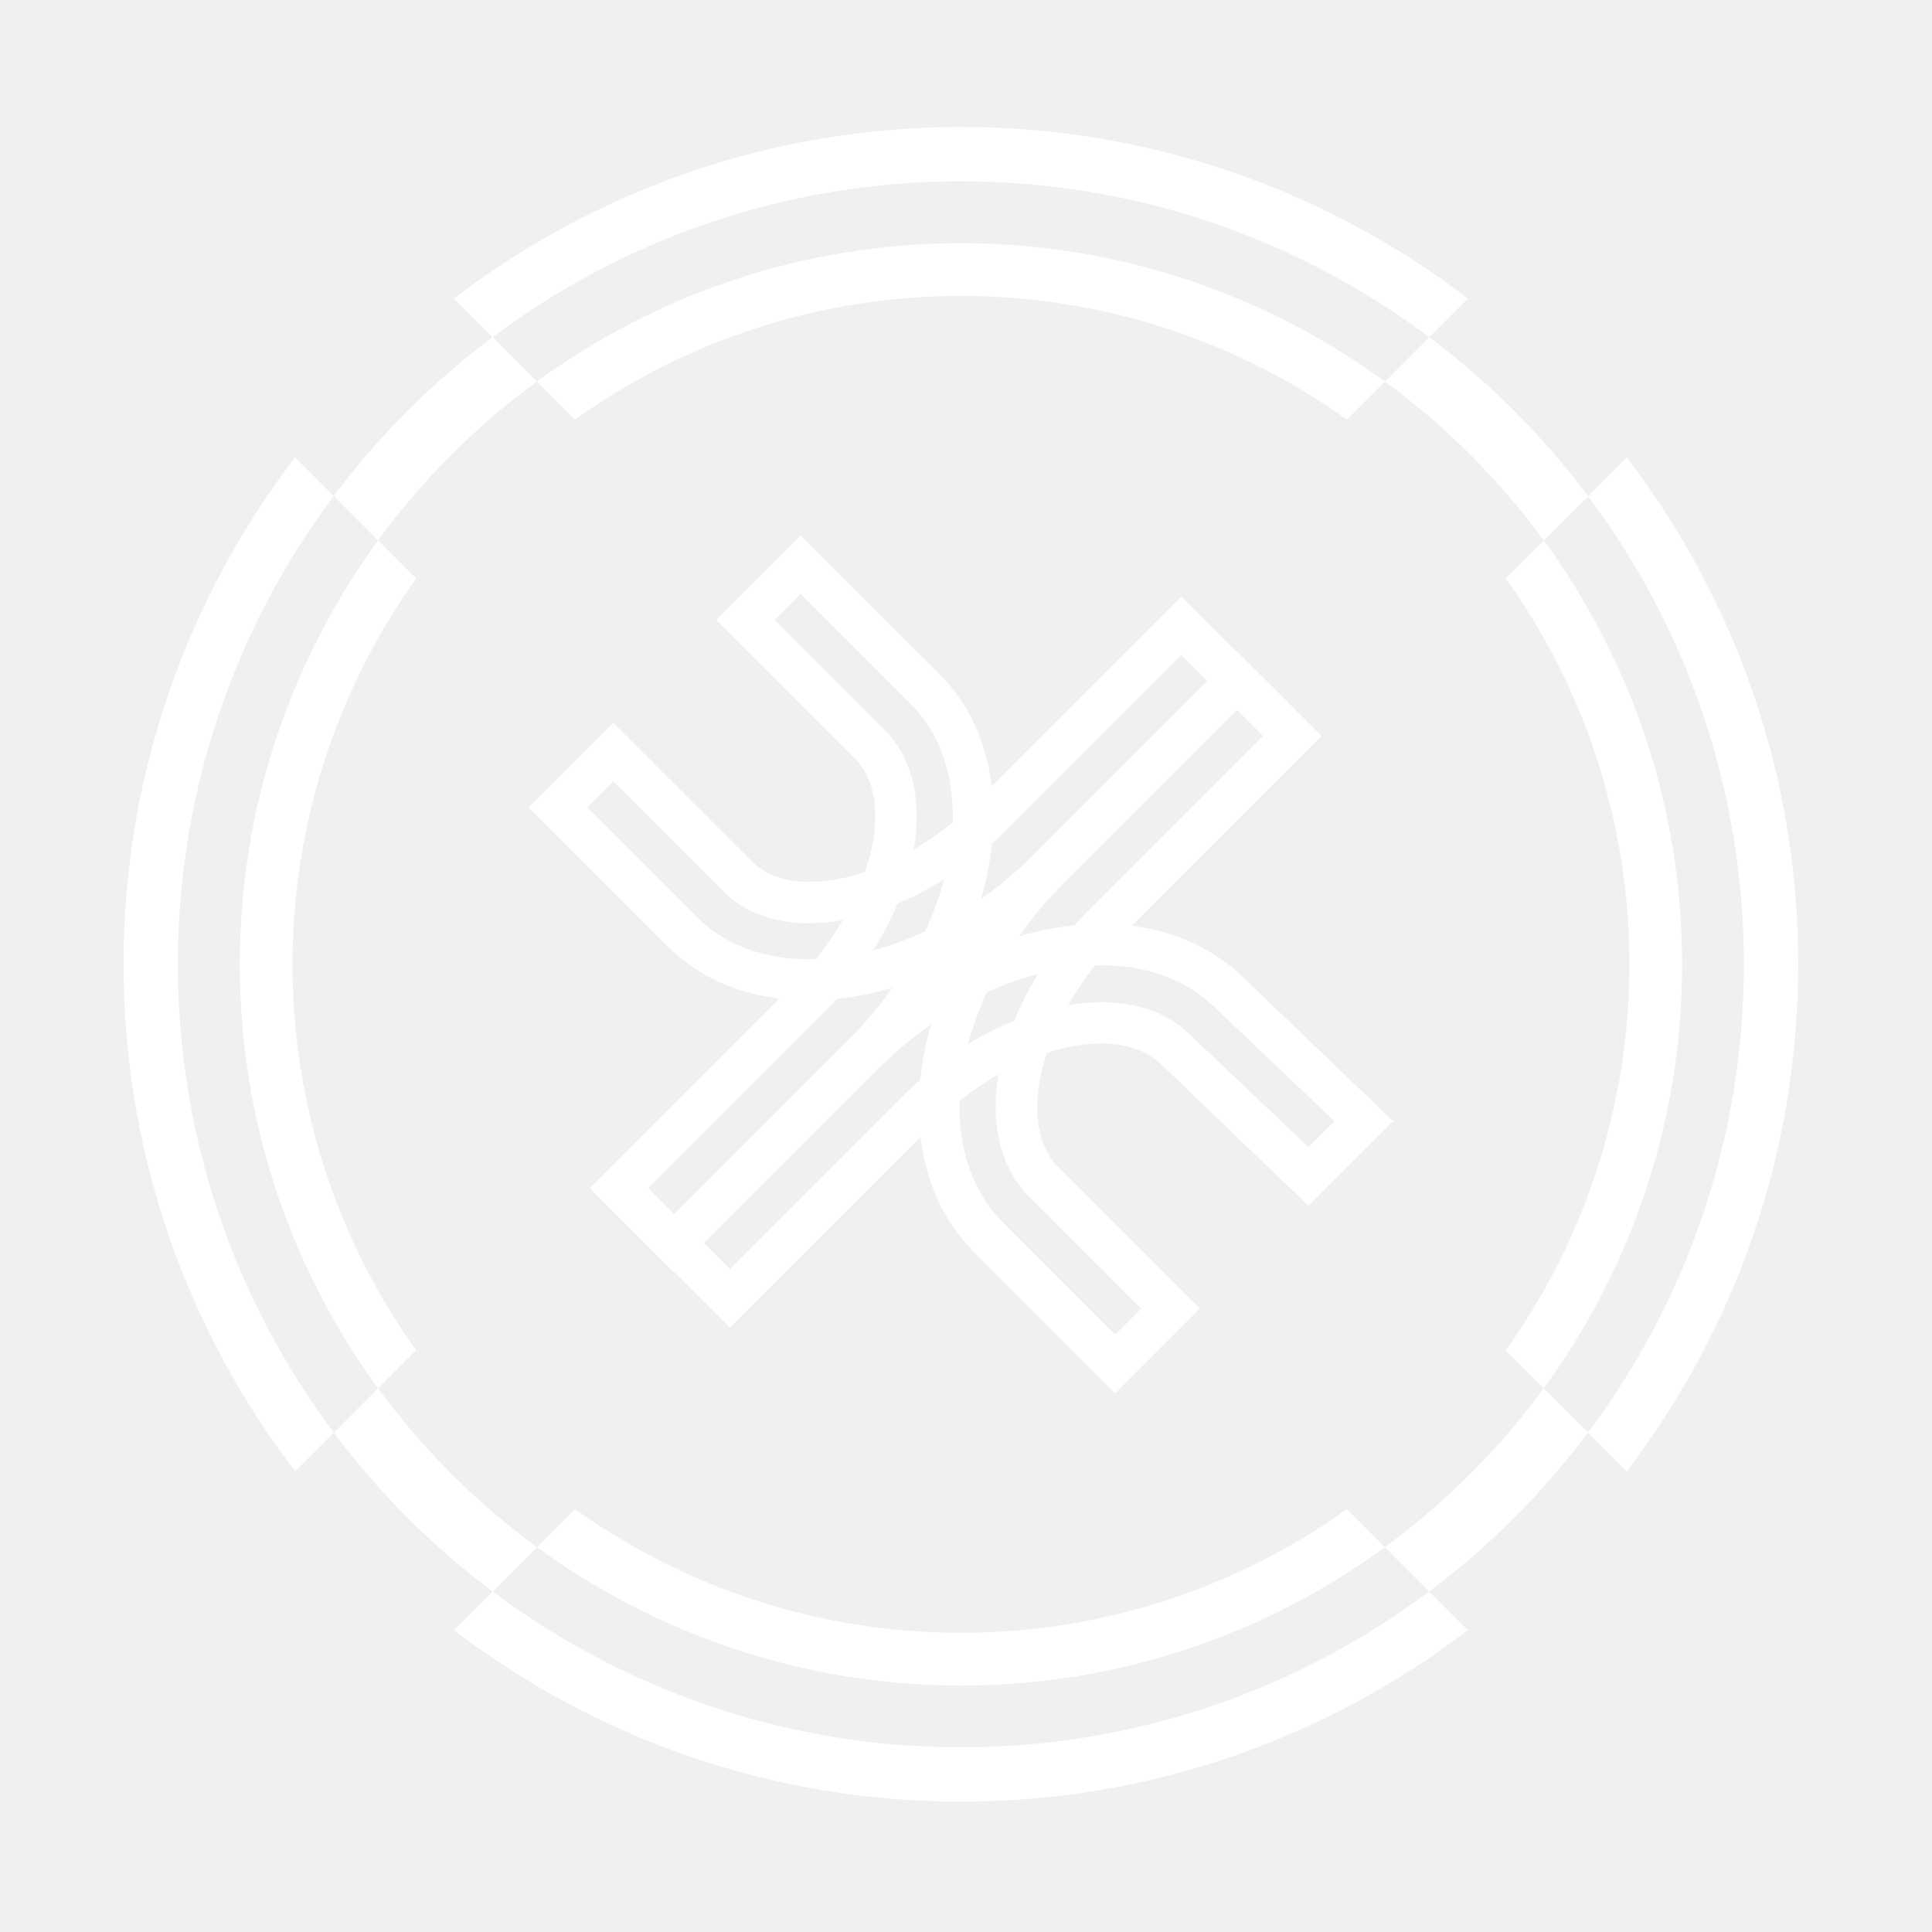
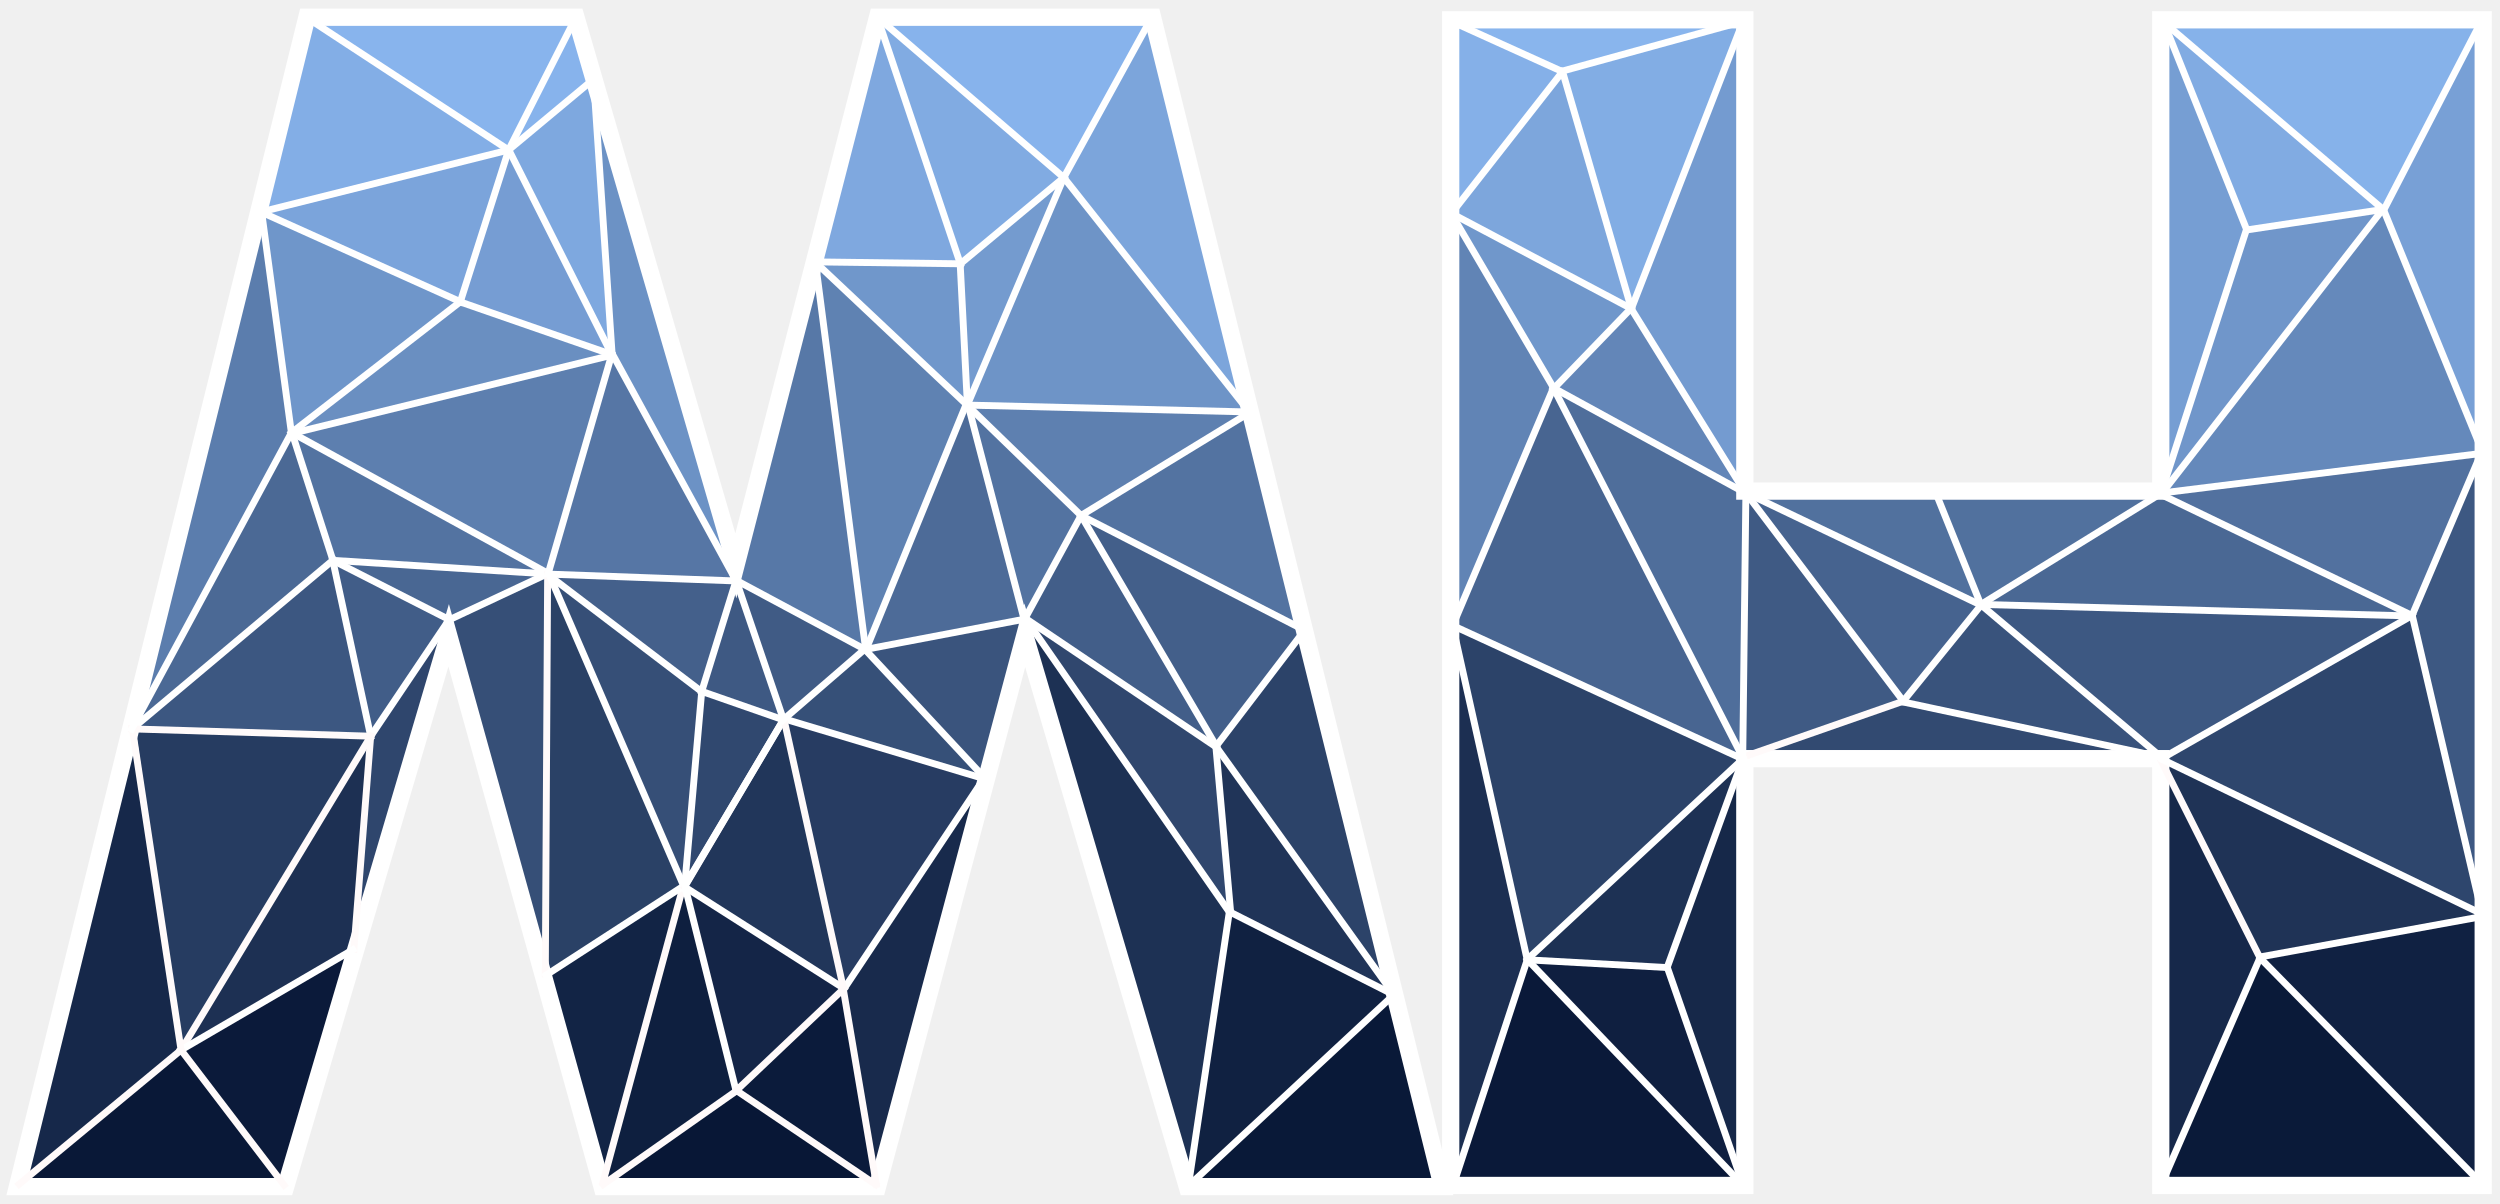
- <svg xmlns="http://www.w3.org/2000/svg" version="1.1" id="Layer_1" x="0px" y="0px" width="197.28px" height="197.23px" viewBox="0 0 197.28 197.23" enable-background="new 0 0 197.28 197.23" xml:space="preserve">
-   <g>
-     <g>
-       <path fill="#FFFFFF" d="M109.324,106.878c3.979-0.773,7.33-0.112,9.271,1.826l15.021,14.417l8.633-8.634l-15.02-14.417    c-3.082-3.082-7.077-4.966-11.672-5.539l19.385-19.386l-8.635-8.633l-0.031,0.031l-5.635-5.635l-19.37,19.371    c-0.535-4.413-2.278-8.385-5.322-11.429L81.763,54.67l-8.633,8.632l14.185,14.185c2.443,2.443,2.63,6.804,1.014,11.544    c-1.958,0.659-3.88,1.017-5.673,1.017c-1.733,0-4.153-0.355-5.849-2.052L62.623,73.811l-8.635,8.633l14.185,14.188    c2.976,2.975,6.889,4.777,11.417,5.332l-19.361,19.36l8.635,8.632l0.031-0.031l5.636,5.637l19.463-19.464    c0.539,4.53,2.327,8.616,5.46,11.75l14.416,14.417l8.634-8.635l-14.415-14.416c-2.507-2.507-2.76-6.918-1.195-11.691    C107.703,107.262,108.516,107.034,109.324,106.878z M103.556,104.23c-1.594,0.649-3.172,1.453-4.709,2.404    c0.459-1.755,1.098-3.528,1.909-5.29c1.732-0.798,3.493-1.431,5.258-1.893C105.031,101.029,104.212,102.633,103.556,104.23z     M136.276,114.487l-2.661,2.66l-12.034-11.428c-2.214-2.217-5.364-3.386-9.111-3.386c-1.085,0-2.225,0.104-3.39,0.302    c0.781-1.375,1.694-2.736,2.738-4.051c0.229-0.007,0.46-0.018,0.686-0.018c4.741,0,8.799,1.552,11.739,4.49L136.276,114.487z     M111.32,92.796c-0.554,0.553-1.081,1.118-1.589,1.69c-0.901,0.091-1.814,0.224-2.732,0.402c-0.98,0.19-1.96,0.433-2.938,0.718    c1.238-1.77,2.661-3.486,4.257-5.12c0.106-0.104,0.217-0.203,0.321-0.308l17.683-17.681l2.647,2.647L111.32,92.796z     M120.641,66.881l2.647,2.65l-17.617,17.617c-0.117,0.118-0.229,0.239-0.344,0.358c-1.627,1.591-3.354,3.028-5.153,4.288    c0.56-1.912,0.936-3.816,1.128-5.682c0.575-0.509,1.143-1.032,1.69-1.579L120.641,66.881z M94.464,95.104    c-1.751,0.816-3.526,1.457-5.294,1.927c0.989-1.574,1.817-3.17,2.482-4.761c1.601-0.675,3.195-1.515,4.753-2.492    C95.939,91.543,95.291,93.328,94.464,95.104z M90.302,74.5L79.104,63.302l2.66-2.661l11.199,11.198    c3.074,3.073,4.463,7.374,4.318,12.146c-1.285,1.036-2.618,1.958-3.972,2.75C94.157,81.853,93.231,77.43,90.302,74.5z     M59.959,82.444l2.664-2.661l11.198,11.2c2.152,2.152,5.207,3.291,8.835,3.291c1.102,0,2.243-0.115,3.402-0.32    c-0.783,1.345-1.693,2.677-2.727,3.967c-0.241,0.008-0.483,0.023-0.722,0.023c-4.678,0-8.637-1.487-11.45-4.3L59.959,82.444z     M83.851,103.675c0.545-0.546,1.066-1.104,1.569-1.667c1.882-0.196,3.791-0.573,5.697-1.138c-1.225,1.741-2.629,3.433-4.199,5.045    c-0.128,0.126-0.26,0.247-0.387,0.375l-17.681,17.682l-2.648-2.648L83.851,103.675z M74.529,129.586l-2.649-2.648l17.618-17.615    c0.135-0.136,0.263-0.273,0.396-0.41c1.635-1.596,3.371-3.033,5.177-4.293c-0.551,1.898-0.921,3.791-1.111,5.648    c-0.606,0.534-1.201,1.09-1.782,1.67L74.529,129.586z M105.099,122.199l11.43,11.43l-2.66,2.66l-11.429-11.429    c-3.161-3.16-4.596-7.569-4.452-12.445c1.286-1.027,2.612-1.947,3.972-2.723C101.116,114.662,102.087,119.187,105.099,122.199z" />
+ <svg xmlns="http://www.w3.org/2000/svg" width="725px" height="349px" viewBox="0 0 725 349" version="1.1">
+   <defs />
+   <g id="Page-1" stroke="none" stroke-width="1" fill="none" fill-rule="evenodd">
+     <g id="OLD" transform="translate(-41, -78)">
+       <g id="Group-2" />
    </g>
-     <g>
-       <g>
-         <path fill="#FFFFFF" d="M141.401,157.98l4.53,4.529c6.153-4.604,11.624-10.075,16.231-16.228l-4.53-4.531     C153.098,147.968,147.618,153.445,141.401,157.98z" />
+     <g id="TempLogo" transform="translate(-42, -24)">
+       <g id="Group-3" transform="translate(47, 28)">
+         <polygon id="Line" fill="#2C4369" points="416.44 177.673 437.826 274.063 500.646 216.163" />
+         <polygon id="Line" fill="#1C2F52" points="438.5 274.5 415.945 339.71 415.945 176.943" />
+         <polygon id="Line" fill="#0A1939" points="437.916 274.413 416.264 339.801 500.752 339.801" />
+         <polygon id="Line" fill="#0F1F40" points="437.983 274.171 478.456 276.793 500.418 339.283" />
+         <polygon id="Line" fill="#1D3154" points="500.09 216.597 478.548 276.898 438.054 274.197" />
+         <polygon id="Line" fill="#162849" points="478.5 276.5 501.055 339.486 501.055 215.969" />
+         <polygon id="Line" fill="#3F5A84" points="501.93 139.247 500.557 215.612 546.811 199.681" />
+         <polygon id="Line" fill="#324A71" points="546.977 199.537 500.596 215.848 621.038 215.848" />
+         <polygon id="Line" fill="#39537C" points="570.007 171.787 546.511 199.558 621.95 215.356" />
+         <polygon id="Line" fill="#46638F" points="501.041 139.082 547.641 199.181 569.575 171.522" />
+         <polygon id="Line" fill="#51719E" points="500.252 138.5 556.5 138.5 569.634 171.591" />
+         <polygon id="Line" fill="#51719E" points="621.721 138.5 569.5 171.5 556.443 138.5" />
+         <polygon id="Line" fill="#86B2EA" points="622.594 1.952 686.356 57.082 714.567 1.952" />
+         <polygon id="Line" fill="#81ABE2" points="686.5 56.5 646.66 62.578 622.343 2.811" />
+         <polygon id="Line" fill="#78A0D6" points="714.5 2.5 686.045 57.606 715.124 126.989" />
+         <polygon id="Line" fill="#769ED3" points="646.368 62.868 621.5 138.5 621.5 2.297" />
+         <polygon id="Line" fill="#7096CA" points="685.5 56.5 646.5 62.5 622.347 138.09" />
+         <polygon id="Line" fill="#6589BB" points="715.208 127.365 686.354 56.863 621.899 138.887" />
+         <polygon id="Line" fill="#52719F" points="714.756 127.479 621.664 139.482 694.706 174.462" />
+         <polygon id="Line" fill="#4A6894" points="621.5 139.5 570.536 171.26 694.567 174.724" />
+         <polygon id="Line" fill="#3D5882" points="569.162 171.148 693.5 174.5 622.481 216.649" />
+         <polygon id="Line" fill="#3D5882" points="714.5 128.5 694.343 174.905 715.261 261.461" />
+         <polygon id="Line" fill="#2E466D" points="694.5 174.5 714.954 262.385 623.163 215.985" />
+         <polygon id="Line" fill="#1F3356" points="621.834 215.527 649.88 274.542 714.271 261.692" />
+         <polygon id="Line" fill="#16284A" points="650.174 273.414 621.881 339.807 621.881 216.805" />
+         <polygon id="Line" fill="#486591" points="445.47 108.708 500.443 215.708 416.049 177.365" />
+         <polygon id="Line" fill="#4F6E9B" points="445.987 109.056 500.731 138.684 500.731 215.447" />
+         <polygon id="Line" fill="#89B5ED" points="416.277 2.152 448.001 16.759 499.95 2.152" />
+         <polygon id="Line" fill="#85B0E8" points="447.882 16.856 416.005 2.235 416.005 58.024" />
+         <polygon id="Line" fill="#82ADE4" points="447.946 16.716 499.897 2.733 468.081 85.497" />
+         <polygon id="Line" fill="#7DA6DC" points="447.955 17.084 416.256 57.947 468.139 85.571" />
+         <polygon id="Line" fill="#749BD0" points="468.294 85.039 500.5 2.5 500.905 137.682" />
+         <polygon id="Line" fill="#7097CB" points="416.385 58.278 445.798 108.652 467.643 85.388" />
+         <polygon id="Line" fill="#6184B5" points="445.526 109.133 415.818 178.3 415.818 58.368" />
+         <polygon id="Line" fill="#6386B8" points="445.5 108.5 468.5 85.5 500.899 139.11" />
+         <polygon id="Line" fill="#102142" points="650.5 273.5 715.233 261.901 715.233 339.868" />
+         <polygon id="Line" fill="#0A1A39" points="622.068 339.5 714.824 339.5 650.198 274.011" />
+         <polygon id="Line" fill="#081736" points="249.5 339.5 208.735 312.475 169.666 339.872" />
+         <polygon id="Line" fill="#0E1F3F" points="193.5 252.5 208.5 312.5 169.41 339.682" />
+         <polygon id="Line" fill="#21365A" points="222.5 204.5 193.5 253.5 240.146 282.169" />
+         <polygon id="Line-Copy" fill="#5676A5" points="153.925 162.49 172.5 98.5 208.505 164.479" />
+         <polygon id="Line" fill="#87B3EC" points="161.787 1.482 141.86 40.36 167.281 18.941" />
+         <polygon id="Line" fill="#6C92C5" points="172.259 99.255 208.267 163.452 167.096 18.68" />
+         <polygon id="Line" fill="#5373A1" points="308.815 145.601 357.561 115.673 373.118 178.516" />
+         <polygon id="Line" fill="#435F8A" points="347.994 212.213 373.189 179.079 308.766 145.658" />
+         <polygon id="Line" fill="#425E89" points="347.5 212.5 292.166 175.166 308.728 145.796" />
+         <polygon id="Line" fill="#30476E" points="347.762 212.478 352.155 260.807 293.215 176.303" />
+         <polygon id="Line" fill="#142547" points="239.5 282.5 208.466 312.071 193.791 253.218" />
+         <polygon id="Line" fill="#0B1A3A" points="47.5 300.5 97.668 270.627 77.778 339.979" />
+         <polygon id="Line" fill="#5373A1" points="80.5 121.5 91.5 158.5 154.865 162.345" />
+         <polygon id="Line" fill="#5D7FAF" points="172.179 99.16 154.25 163.515 80.504 121.542" />
+         <polygon id="Line" fill="#769DD3" points="142.5 39.5 128.5 83.5 172.343 98.695" />
+         <polygon id="Line" fill="#7EA8DF" points="142.486 39.195 167.603 19.191 172.322 98.542" />
+         <polygon id="Line" fill="#16284A" points="33.5 206.5 47.572 300.897 0.473 338.625" />
+         <polygon id="Line" fill="#091837" points="0.174 340.259 47.5 300.5 77.215 340.259" />
+         <polygon id="Line" fill="#2F466D" points="102.5 209.5 125.021 176.767 98.132 271.505" />
+         <polygon id="Line" fill="#263C61" points="47.5 300.5 102.5 209.5 34.279 207.08" />
+         <polygon id="Line" fill="#1D3053" points="47.5 300.5 102.085 210.87 97.91 270.934" />
+         <polygon id="Line" fill="#4B6995" points="79.5 121.5 91.515 158.735 33.811 206.617" />
+         <polygon id="Line" fill="#364F77" points="153.5 162.5 125.117 175.814 153.1 279.743" />
+         <polygon id="Line" fill="#2A4166" points="193.5 252.5 152.701 278.474 154.153 161.827" />
+         <polygon id="Line" fill="#5B7DAD" points="70.5 57.5 79.5 121.5 33.517 206.205" />
+         <polygon id="Line" fill="#88B4ED" points="84.324 1.088 142.5 39.5 161.92 1.088" />
+         <polygon id="Line" fill="#6F96CA" points="71.5 57.5 127.5 83.5 79.425 121.509" />
+         <polygon id="Line" fill="#7BA4DB" points="142.5 39.5 128.5 83.5 71.042 57.503" />
+         <polygon id="Line" fill="#415D88" points="91.5 158.5 102.211 209.648 124.917 175.821" />
+         <polygon id="Line" fill="#3C5781" points="91.5 159.5 102.54 209.354 34.757 206.973" />
+         <polygon id="Line" fill="#364F77" points="198.5 196.5 193.5 252.5 154.363 162.303" />
+         <polygon id="Line" fill="#3A547D" points="246.5 184.5 280.494 221.428 292.45 175.346" />
+         <polygon id="Line" fill="#4D6B98" points="275.5 113.5 291.906 175.284 246.533 184.163" />
+         <polygon id="Line" fill="#44608B" points="208.5 164.5 198.295 196.621 154.057 162.558" />
+         <polygon id="Line" fill="#3E5983" points="198.5 196.5 222.248 204.834 208.687 164.52" />
+         <polygon id="Line" fill="#365078" points="245.5 184.5 222.5 204.5 280.224 221.661" />
+         <polygon id="Line" fill="#405B85" points="208.5 164.5 245.5 184.5 222.151 204.269" />
+         <polygon id="Line" fill="#30486F" points="198.5 196.5 222.5 204.5 194.017 252.432" />
+         <polygon id="Line" fill="#122445" points="152.848 279.096 192.5 253.5 169.649 339.451" />
+         <polygon id="Line" fill="#83AEE6" points="83.939 1.184 69.789 57.529 142.648 39.351" />
+         <polygon id="Line" fill="#496793" points="91.5 158.5 125.213 175.904 153.323 162.666" />
+         <polygon id="Line" fill="#6A8FC1" points="128.5 83.5 172.5 98.5 79.917 120.962" />
+         <polygon id="Line" fill="#273C62" points="222.687 204.447 280.53 221.639 239.558 282.75" />
+         <polygon id="Line" fill="#7FA8DF" points="273.5 72.5 231.729 71.739 249.402 0.951" />
+         <polygon id="Line" fill="#81ABE2" points="303.495 47.659 273.522 72.086 249.801 1.615" />
+         <polygon id="Line" fill="#87B3EC" points="329.063 1.529 303.5 47.5 249.748 0.823" />
+         <polygon id="Line" fill="#7CA5DB" points="303.563 47.358 357.209 114.761 328.947 1.012" />
+         <polygon id="Line" fill="#5F82B2" points="232.042 72.796 275.5 113.5 246.484 183.271" />
+         <polygon id="Line" fill="#5778A7" points="231.659 73.457 246.5 184.5 208.354 164.51" />
+         <polygon id="Line" fill="#5373A1" points="308.546 145.567 276.5 114.5 292.5 174.928" />
+         <polygon id="Line" fill="#7097CB" points="274.5 72.5 232.5 72.5 275.742 113.847" />
+         <polygon id="Line" fill="#1D3154" points="292.814 176.689 351.5 260.5 339.48 339.644" />
+         <polygon id="Line" fill="#2C4369" points="347.695 212.299 373.478 179.069 399.26 283.824" />
+         <polygon id="Line" fill="#203458" points="348.099 213.346 351.5 260.5 398.932 284.246" />
+         <polygon id="Line" fill="#102141" points="339.651 339.919 398.947 284.556 351.5 260.24" />
+         <polygon id="Line" fill="#091938" points="399.243 284.717 339.81 339.886 413.223 339.886" />
+         <polygon id="Line" fill="#5E80B0" points="356.5 115.5 275.5 113.5 309.098 145.505" />
+         <polygon id="Line" fill="#6E94C7" points="275.534 113.516 357.003 115.408 303.4 47.75" />
+         <polygon id="Line" fill="#749BCF" points="303.5 47.5 273.5 72.5 275.54 112.32" />
+         <polygon id="Line" fill="#182A4C" points="239.541 283.304 280.401 222.141 249.433 340.002" />
+         <polygon id="Line" fill="#0B1B3B" points="239.709 282.619 249.034 339.24 208.684 312.34" />
      </g>
-       <g>
-         <path fill="#FFFFFF" d="M54.833,38.953l-4.529-4.532c-6.154,4.606-11.625,10.078-16.231,16.23l4.53,4.53     C43.138,48.965,48.617,43.486,54.833,38.953z" />
-       </g>
-       <g>
-         <path fill="#FFFFFF" d="M98.118,183.968c19.442,0.002,37.383-6.535,51.763-17.509l-3.949-3.949     c-13.345,9.99-29.9,15.911-47.813,15.909c-17.907,0-34.457-5.914-47.798-15.896l-3.949,3.948     C60.747,177.438,78.68,183.968,98.118,183.968z" />
-       </g>
-       <g>
-         <path fill="#FFFFFF" d="M18.163,98.467c0-17.915,5.922-34.471,15.91-47.815l-3.948-3.949     c-10.974,14.38-17.51,32.318-17.51,51.764c0,19.45,6.54,37.395,17.521,51.777l3.95-3.948     C24.089,132.949,18.163,116.386,18.163,98.467z" />
-       </g>
-       <g>
-         <path fill="#FFFFFF" d="M166.123,46.718l-3.948,3.949c9.979,13.341,15.897,29.892,15.897,47.8     c0,17.911-5.922,34.47-15.909,47.815l3.948,3.947c10.975-14.379,17.509-32.321,17.511-51.763     C183.622,79.027,177.091,61.095,166.123,46.718z" />
-       </g>
-       <g>
-         <path fill="#FFFFFF" d="M98.118,12.963c-19.443,0-37.384,6.536-51.764,17.51l3.95,3.948c13.343-9.988,29.901-15.91,47.812-15.909     c17.921,0,34.484,5.926,47.831,15.922l3.948-3.949C135.513,19.503,117.569,12.963,98.118,12.963z" />
-       </g>
-       <g>
-         <path fill="#FFFFFF" d="M145.947,34.434l-4.529,4.53c6.215,4.536,11.692,10.017,16.226,16.235l4.531-4.531     C157.57,44.513,152.101,39.04,145.947,34.434z" />
-       </g>
-       <g>
-         <path fill="#FFFFFF" d="M50.32,162.522l4.531-4.531c-6.219-4.531-11.699-10.01-16.235-16.226l-4.53,4.53     C38.692,152.447,44.165,157.918,50.32,162.522z" />
-       </g>
-       <g>
-         <path fill="#FFFFFF" d="M98.117,24.834c-16.166,0-31.123,5.25-43.284,14.119l0.499,0.497l0,0l3.384,3.384     c11.129-7.933,24.725-12.618,39.401-12.617c14.685-0.001,28.286,4.69,39.419,12.628l0.459-0.458l2.926-2.926l0.497-0.497     C129.254,30.088,114.292,24.834,98.117,24.834z" />
-       </g>
-       <g>
-         <path fill="#FFFFFF" d="M98.133,172.111c16.166,0,31.123-5.25,43.283-14.118l-0.497-0.498l0,0l-3.385-3.384     c-11.13,7.934-24.725,12.618-39.401,12.617c-14.685,0-28.287-4.69-39.42-12.627l-0.458,0.458l-2.926,2.927l-0.497,0.496     C66.995,166.857,81.958,172.111,98.133,172.111z" />
-       </g>
-       <g>
-         <path fill="#FFFFFF" d="M171.764,98.463c0-16.166-5.25-31.124-14.119-43.283l-0.497,0.497l0,0l-3.383,3.386     c7.932,11.129,12.618,24.725,12.616,39.402c0,14.684-4.69,28.286-12.627,39.418l0.458,0.459l2.926,2.925l0.498,0.497     C166.511,129.601,171.764,114.638,171.764,98.463z" />
-       </g>
-       <g>
-         <path fill="#FFFFFF" d="M24.487,98.48c0.001,16.166,5.251,31.123,14.119,43.285l0.498-0.499l0,0l3.383-3.384     c-7.932-11.131-12.618-24.725-12.616-39.402c0-14.684,4.69-28.286,12.627-39.419l-0.459-0.458l-2.925-2.926l-0.498-0.497     C29.742,67.343,24.487,82.306,24.487,98.48z" />
+       <polygon id="5" stroke="#FFFFFF" stroke-width="5" points="47.049 368.115 130.999 29 209.024 29 255.393 188.105 296.484 29 376.244 29 460.273 368.115 386.295 368.115 339.188 208.249 296.484 368.115 216.583 368.115 172.115 208.249 124.848 368.115" />
+       <polygon id="5" stroke="#FFFFFF" stroke-width="5" points="462.701 29.746 547.996 29.746 547.996 166.422 668.617 166.422 668.617 29.746 762.13 29.746 762.13 367.781 668.617 367.781 668.617 244.007 547.996 244.007 547.996 367.781 462.701 367.781" />
+       <g id="Lines-Copy" transform="translate(47, 29)" stroke-width="2" stroke-linecap="square">
+         <path d="M650.297,272.581 L621.865,215.874" id="Line" stroke="#FFFAFA" />
+         <path d="M650.5,272.5 L621.825,338.473" id="Line" stroke="#FFFFFF" />
+         <path d="M650.558,272.953 L714.669,338.245" id="Line" stroke="#FFFFFF" />
+         <path d="M622.02,214.897 L694.173,173.692" id="Line" stroke="#FFFFFF" />
+         <path d="M569.5,170.5 L501.644,138.073" id="Line" stroke="#FFFFFF" />
+         <path d="M569.5,170.5 L556.29,137.688" id="Line" stroke="#FFFFFF" />
+         <path d="M500.575,214.533 L546.5,198.5" id="Line" stroke="#FFFAFA" />
+         <path d="M501.297,137.958 L546.835,198.18" id="Line" stroke="#FFFFFF" />
+         <path d="M569.5,170.5 L547.021,198.237" id="Line" stroke="#FFFFFF" />
+         <path d="M416.283,57.077 L467.985,84.456" id="Line" stroke="#FFFFFF" />
+         <path d="M347.5,211.5 L292.587,174.472" id="Line" stroke="#FFFFFF" />
+         <path d="M347.799,211.239 L373.133,178.038" id="Line" stroke="#FFFFFF" />
+         <path d="M308.5,144.5 L372.821,177.522" id="Line" stroke="#FFFFFF" />
+         <path d="M347.748,211.641 L398.776,282.814" id="Line" stroke="#FFFFFF" />
+         <path d="M347.634,211.9 L351.894,259.589" id="Line" stroke="#FFFFFF" />
+         <path d="M351.5,259.5 L292.934,175.139" id="Line" stroke="#FFFFFF" />
+         <path d="M351.5,259.5 L339.676,338.546" id="Line" stroke="#FFFFFF" />
+         <path d="M352.041,259.664 L399.166,283.479" id="Line" stroke="#FFFFFF" />
+         <path d="M398.942,283.726 L339.762,338.818" id="Line" stroke="#FFFFFF" />
+         <path d="M291.887,174.224 L275.5,111.5" id="Line" stroke="#FFFFFF" />
+         <path d="M246.5,182.5 L275.5,111.5" id="Line" stroke="#FFFFFF" />
+         <path d="M231.848,71.392 L275.5,112.5" id="Line" stroke="#FFFFFF" />
+         <path d="M275.5,112.5 L303.5,46.5" id="Line" stroke="#FFFFFF" />
+         <path d="M303.5,46.5 L273.5,71.5" id="Line" stroke="#FFFFFF" />
+         <path d="M273.5,72.5 L275.5,111.5" id="Line" stroke="#FFFFFF" />
+         <path d="M231.902,70.952 L273.5,71.5" id="Line" stroke="#FFFFFF" />
+         <path d="M303.5,46.5 L357,114.084" id="Line" stroke="#FFFFFF" />
+         <path d="M357.25,114.47 L276.5,112.5" id="Line" stroke="#FFFFFF" />
+         <path d="M303.5,46.5 L250.11,0.549" id="Line" stroke="#FFFFFF" />
+         <path d="M249.622,0.545 L273.5,71.5" id="Line" stroke="#FFFFFF" />
+         <path d="M303.5,46.5 L328.724,0.566" id="Line" stroke="#FFFFFF" />
+         <path d="M308.5,144.5 L357.465,114.587" id="Line" stroke="#FFFFFF" />
+         <path d="M275.5,112.5 L308.5,144.5" id="Line" stroke="#FFFFFF" />
+         <path d="M292.407,174.084 L308.5,144.5" id="Line" stroke="#FFFFFF" />
+         <path d="M308.5,144.5 L347.696,211.331" id="Line" stroke="#FFFFFF" />
+         <path d="M246.094,183.308 L292,174.572" id="Line" stroke="#FFFFFF" />
+         <path d="M102.5,208.5 L124.842,175.284" id="Line" stroke="#FFFFFF" />
+         <path d="M102.5,208.5 L97.629,270.306" id="Line" stroke="#FFFAFA" />
+         <path d="M239.87,281.61 L280.167,221.033" id="Line" stroke="#FFFFFF" />
+         <path d="M222.5,203.5 L280.136,220.758" id="Line" stroke="#FFFFFF" />
+         <path d="M246.01,183.512 L280.29,220.309" id="Line" stroke="#FFFFFF" />
+         <path d="M246.052,183.432 L231.509,71.278" id="Line" stroke="#FFFFFF" />
+         <path d="M33.361,206.338 L91.5,157.5" id="Line" stroke="#FFFFFF" />
+         <path d="M91.445,157.157 L79.84,121.031" id="Line" stroke="#FFFFFF" />
+         <path d="M91.5,157.5 L153.908,161.456" id="Line" stroke="#FFFFFF" />
+         <path d="M91.5,157.5 L125.249,174.685" id="Line" stroke="#FFFFFF" />
+         <path d="M91.5,157.5 L102.5,208.5" id="Line" stroke="#FFFFFF" />
+         <path d="M33.157,206.379 L102.5,208.5" id="Line" stroke="#FFFAFA" />
+         <path d="M102.5,208.5 L47.5,299.5" id="Line" stroke="#FFFAFA" />
+         <path d="M47.5,299.5 L97.307,270.427" id="Line" stroke="#FFFFFF" />
+         <path d="M47.5,299.5 L33.363,206.187" id="Line" stroke="#FFFAFA" />
+         <path d="M0.539,338.424 L47.5,299.5" id="Line" stroke="#FFFAFA" />
+         <path d="M47.5,299.5 L77.395,338.692" id="Line" stroke="#FFFAFA" />
+         <path d="M79.5,120.5 L33.193,206.431" id="Line" stroke="#FFFFFF" />
+         <path d="M70.943,57.021 L79.5,120.5" id="Line" stroke="#FFFFFF" />
+         <path d="M84.419,0.409 L142.5,38.5" id="Line" stroke="#FFFFFF" />
+         <path d="M70.992,56.39 L142.5,38.5" id="Line" stroke="#FFFFFF" />
+         <path d="M128.5,82.5 L70.966,56.601" id="Line" stroke="#FFFFFF" />
+         <path d="M79.5,120.5 L128.5,82.5" id="Line" stroke="#FFFFFF" />
+         <path d="M128.484,82.571 L172.292,97.772" id="Line" stroke="#FFFFFF" />
+         <path d="M142.5,38.5 L128.5,82.5" id="Line" stroke="#FFFFFF" />
+         <path d="M172.583,97.964 L80.5,120.5" id="Line" stroke="#FFFFFF" />
+         <path d="M153.833,161.219 L79.747,120.547" id="Line" stroke="#FFFFFF" />
+         <path d="M161.86,0.309 L142.5,38.5" id="Line" stroke="#FFFFFF" />
+         <path d="M172.6,98.195 L142.661,38.673" id="Line" stroke="#FFFFFF" />
+         <path d="M125.744,174.525 L153.5,161.5" id="Line" stroke="#FFFFFF" />
+         <path d="M153.813,161.499 L153.142,277.425" id="Line" stroke="#FFFAFA" />
+         <polygon id="Line" stroke="#FFFFFF" points="153.925 161.49 172.5 97.5 208.505 163.479" />
+         <path d="M198.307,195.45 L154.685,162.237 L198.307,195.45 Z" id="Line" stroke="#FFFFFF" />
+         <path d="M193.53,252.206 L239.5,281.5" id="Line" stroke="#FFFFFF" />
+         <path d="M193.309,251.308 L169.821,337.975" id="Line" stroke="#FFFAFA" />
+         <path d="M172.5,97.5 L167.141,18.115" id="Line" stroke="#FFFFFF" />
+         <path d="M166.926,18.14 L142.5,38.5" id="Line" stroke="#FFFFFF" />
+         <path d="M501.31,137.823 L500.393,214.804" id="Line" stroke="#FFFFFF" />
+         <path d="M547.026,198.601 L621.5,214.5" id="Line" stroke="#FFFFFF" />
+         <path d="M569.651,170.549 L621.258,214.156" id="Line" stroke="#FFFFFF" />
+         <path d="M569.751,170.296 L694.49,173.638" id="Line" stroke="#FFFFFF" />
+         <path d="M569.626,170.211 L621.448,138.233" id="Line" stroke="#FFFFFF" />
+         <path d="M685.709,55.387 L622.033,1.057" id="Line" stroke="#FFFFFF" />
+         <path d="M686.5,55.5 L714.653,1.041" id="Line" stroke="#FFFFFF" />
+         <path d="M685.65,55.791 L646.773,61.647" id="Line" stroke="#FFFFFF" />
+         <path d="M646.5,61.5 L621.789,137.824" id="Line" stroke="#FFFFFF" />
+         <path d="M646.5,61.5 L622.308,0.996" id="Line" stroke="#FFFFFF" />
+         <path d="M622.013,137.984 L685.816,55.93" id="Line" stroke="#FFFFFF" />
+         <path d="M686.396,56.231 L714.967,126.168" id="Line" stroke="#FFFFFF" />
+         <path d="M621.462,138.022 L714.5,126.5" id="Line" stroke="#FFFFFF" />
+         <path d="M621.582,138.359 L694.5,173.5" id="Line" stroke="#FFFFFF" />
+         <path d="M694.5,173.5 L714.5,126.5" id="Line" stroke="#FFFFFF" />
+         <path d="M694.624,173.796 L714.767,259.967" id="Line" stroke="#FFFFFF" />
+         <path d="M714.744,260.05 L622.083,215.256" id="Line" stroke="#FFFFFF" />
+         <path d="M714.682,260.817 L650.5,272.5" id="Line" stroke="#FFFFFF" />
+         <path d="M153.362,277.781 L193.363,251.862" id="Line" stroke="#FFFFFF" />
+         <path d="M193.5,252.5 L154.35,161.858" id="Line" stroke="#FFFFFF" />
+         <path d="M193.565,252.124 L222.148,203.779" id="Line" stroke="#FFFAFA" />
+         <path d="M193.76,252.514 L208.5,311.5" id="Line" stroke="#FFFFFF" />
+         <path d="M208.611,311.316 L169.944,338.483" id="Line" stroke="#FFFAFA" />
+         <path d="M208.651,311.309 L248.933,338.514" id="Line" stroke="#FFFAFA" />
+         <path d="M416.46,338.647 L437.9,273.328" id="Line" stroke="#FFFFFF" />
+         <path d="M500.441,338.694 L438.009,273.374" id="Line" stroke="#FFFFFF" />
+         <path d="M438.261,273.361 L478.449,275.592" id="Line" stroke="#FFFFFF" />
+         <path d="M478.5,275.5 L500.388,338.367" id="Line" stroke="#FFFFFF" />
+         <path d="M478.5,275.5 L500.494,214.986" id="Line" stroke="#FFFFFF" />
+         <path d="M438.001,273.149 L500.476,215.063" id="Line" stroke="#FFFFFF" />
+         <path d="M437.781,272.843 L416.313,176.663" id="Line" stroke="#FFFFFF" />
+         <path d="M416.5,176.5 L500.188,215.03" id="Line" stroke="#FFFFFF" />
+         <path d="M500.64,215.158 L445.5,107.5" id="Line" stroke="#FFFFFF" />
+         <path d="M445.205,108.175 L416.377,176.201" id="Line" stroke="#FFFFFF" />
+         <path d="M445.5,107.5 L500.804,137.779" id="Line" stroke="#FFFFFF" />
+         <path d="M416.201,57.501 L445.56,107.514" id="Line" stroke="#FFFFFF" />
+         <path d="M448.076,15.851 L415.919,56.891" id="Line" stroke="#FFFFFF" />
+         <path d="M416.081,1.279 L447.5,15.5" id="Line" stroke="#FFFFFF" />
+         <path d="M448.5,15.5 L500.368,1.226" id="Line" stroke="#FFFFFF" />
+         <path d="M448.223,16.053 L468.049,84.326" id="Line" stroke="#FFFFFF" />
+         <path d="M468.108,84.493 L500.504,1.177" id="Line" stroke="#FFFFFF" />
+         <path d="M468.062,84.543 L501.007,137.686" id="Line" stroke="#FFFFFF" />
+         <path d="M445.465,107.802 L467.925,84.512" id="Line" stroke="#FFFFFF" />
+         <polygon id="Line" stroke="#FFFFFF" points="193.555 251.913 198.5 195.5 222.203 203.774" />
+         <path d="M222.463,204.071 L239.422,280.857" id="Line" stroke="#FFFAFA" />
+         <path d="M249.138,338.469 L239.5,281.5" id="Line" stroke="#FFFAFA" />
+         <polyline id="Line" stroke="#FFFFFF" points="198.5 195.5 208.475 163.279 222.199 203.666 245.752 183.277 208.475 163.279" />
+         <path d="M208.681,311.117 L239.728,281.682" id="Line" stroke="#FFFAFA" />
      </g>
    </g>
  </g>
</svg>
